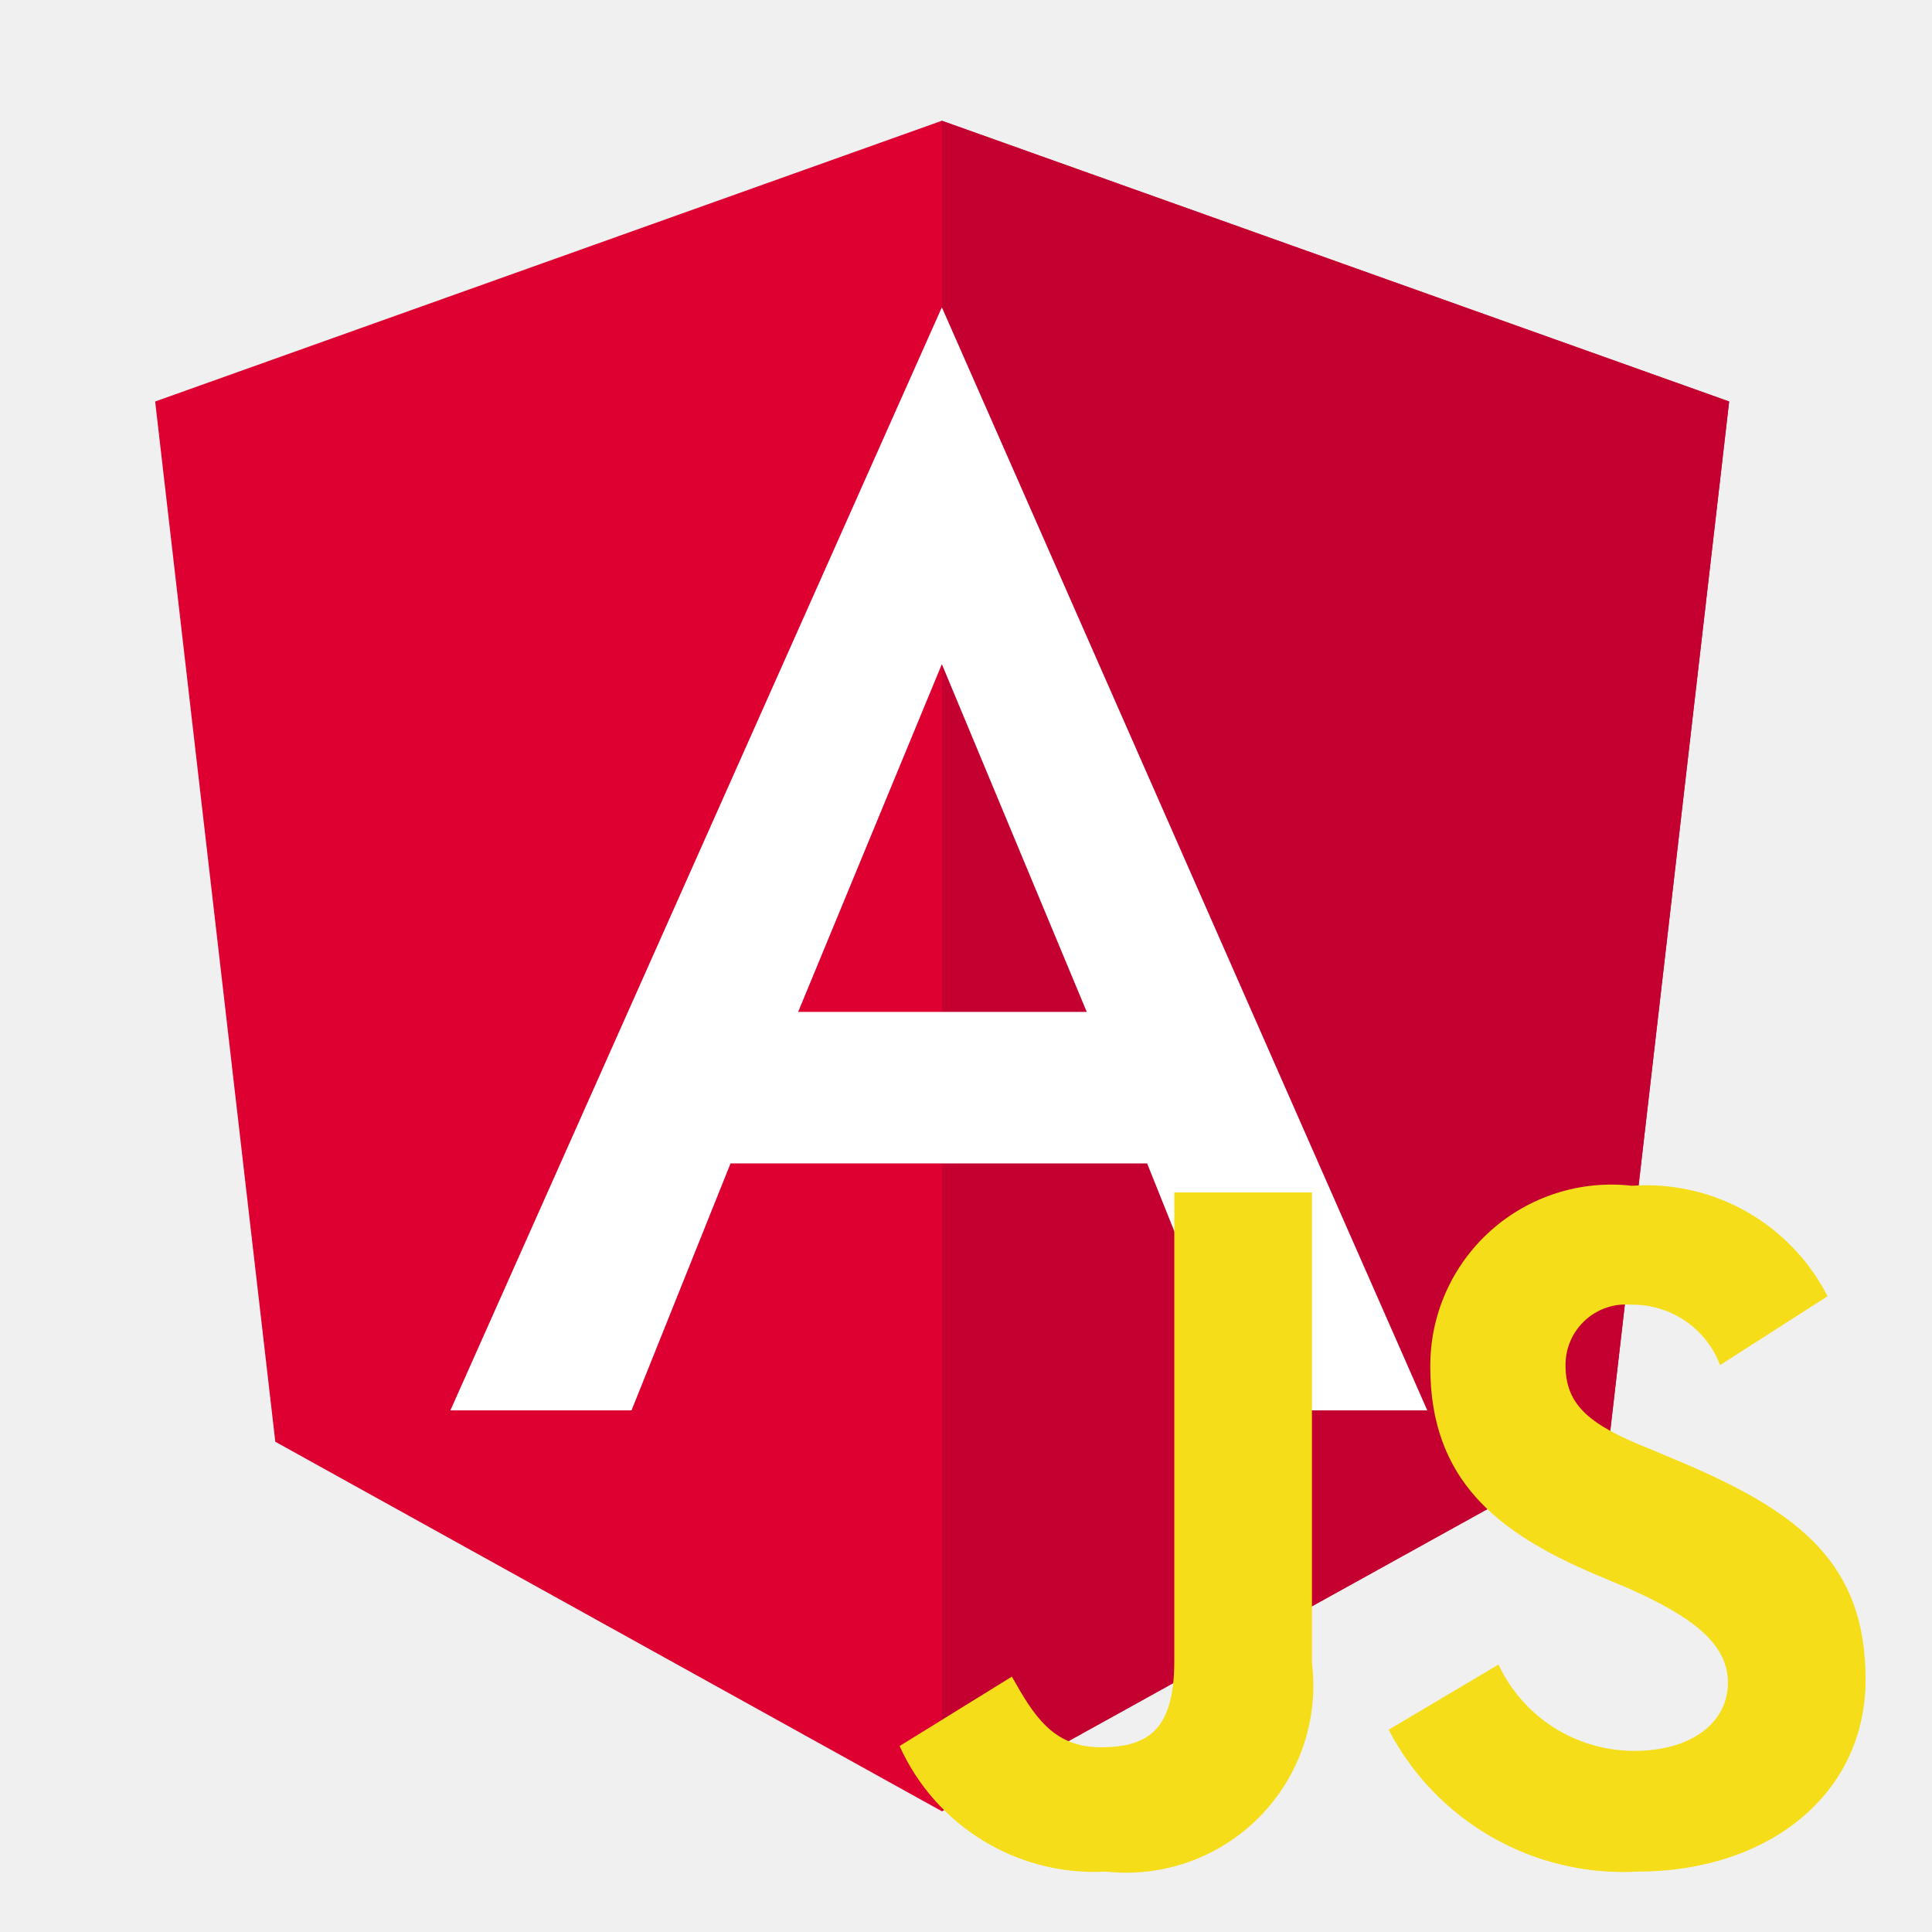
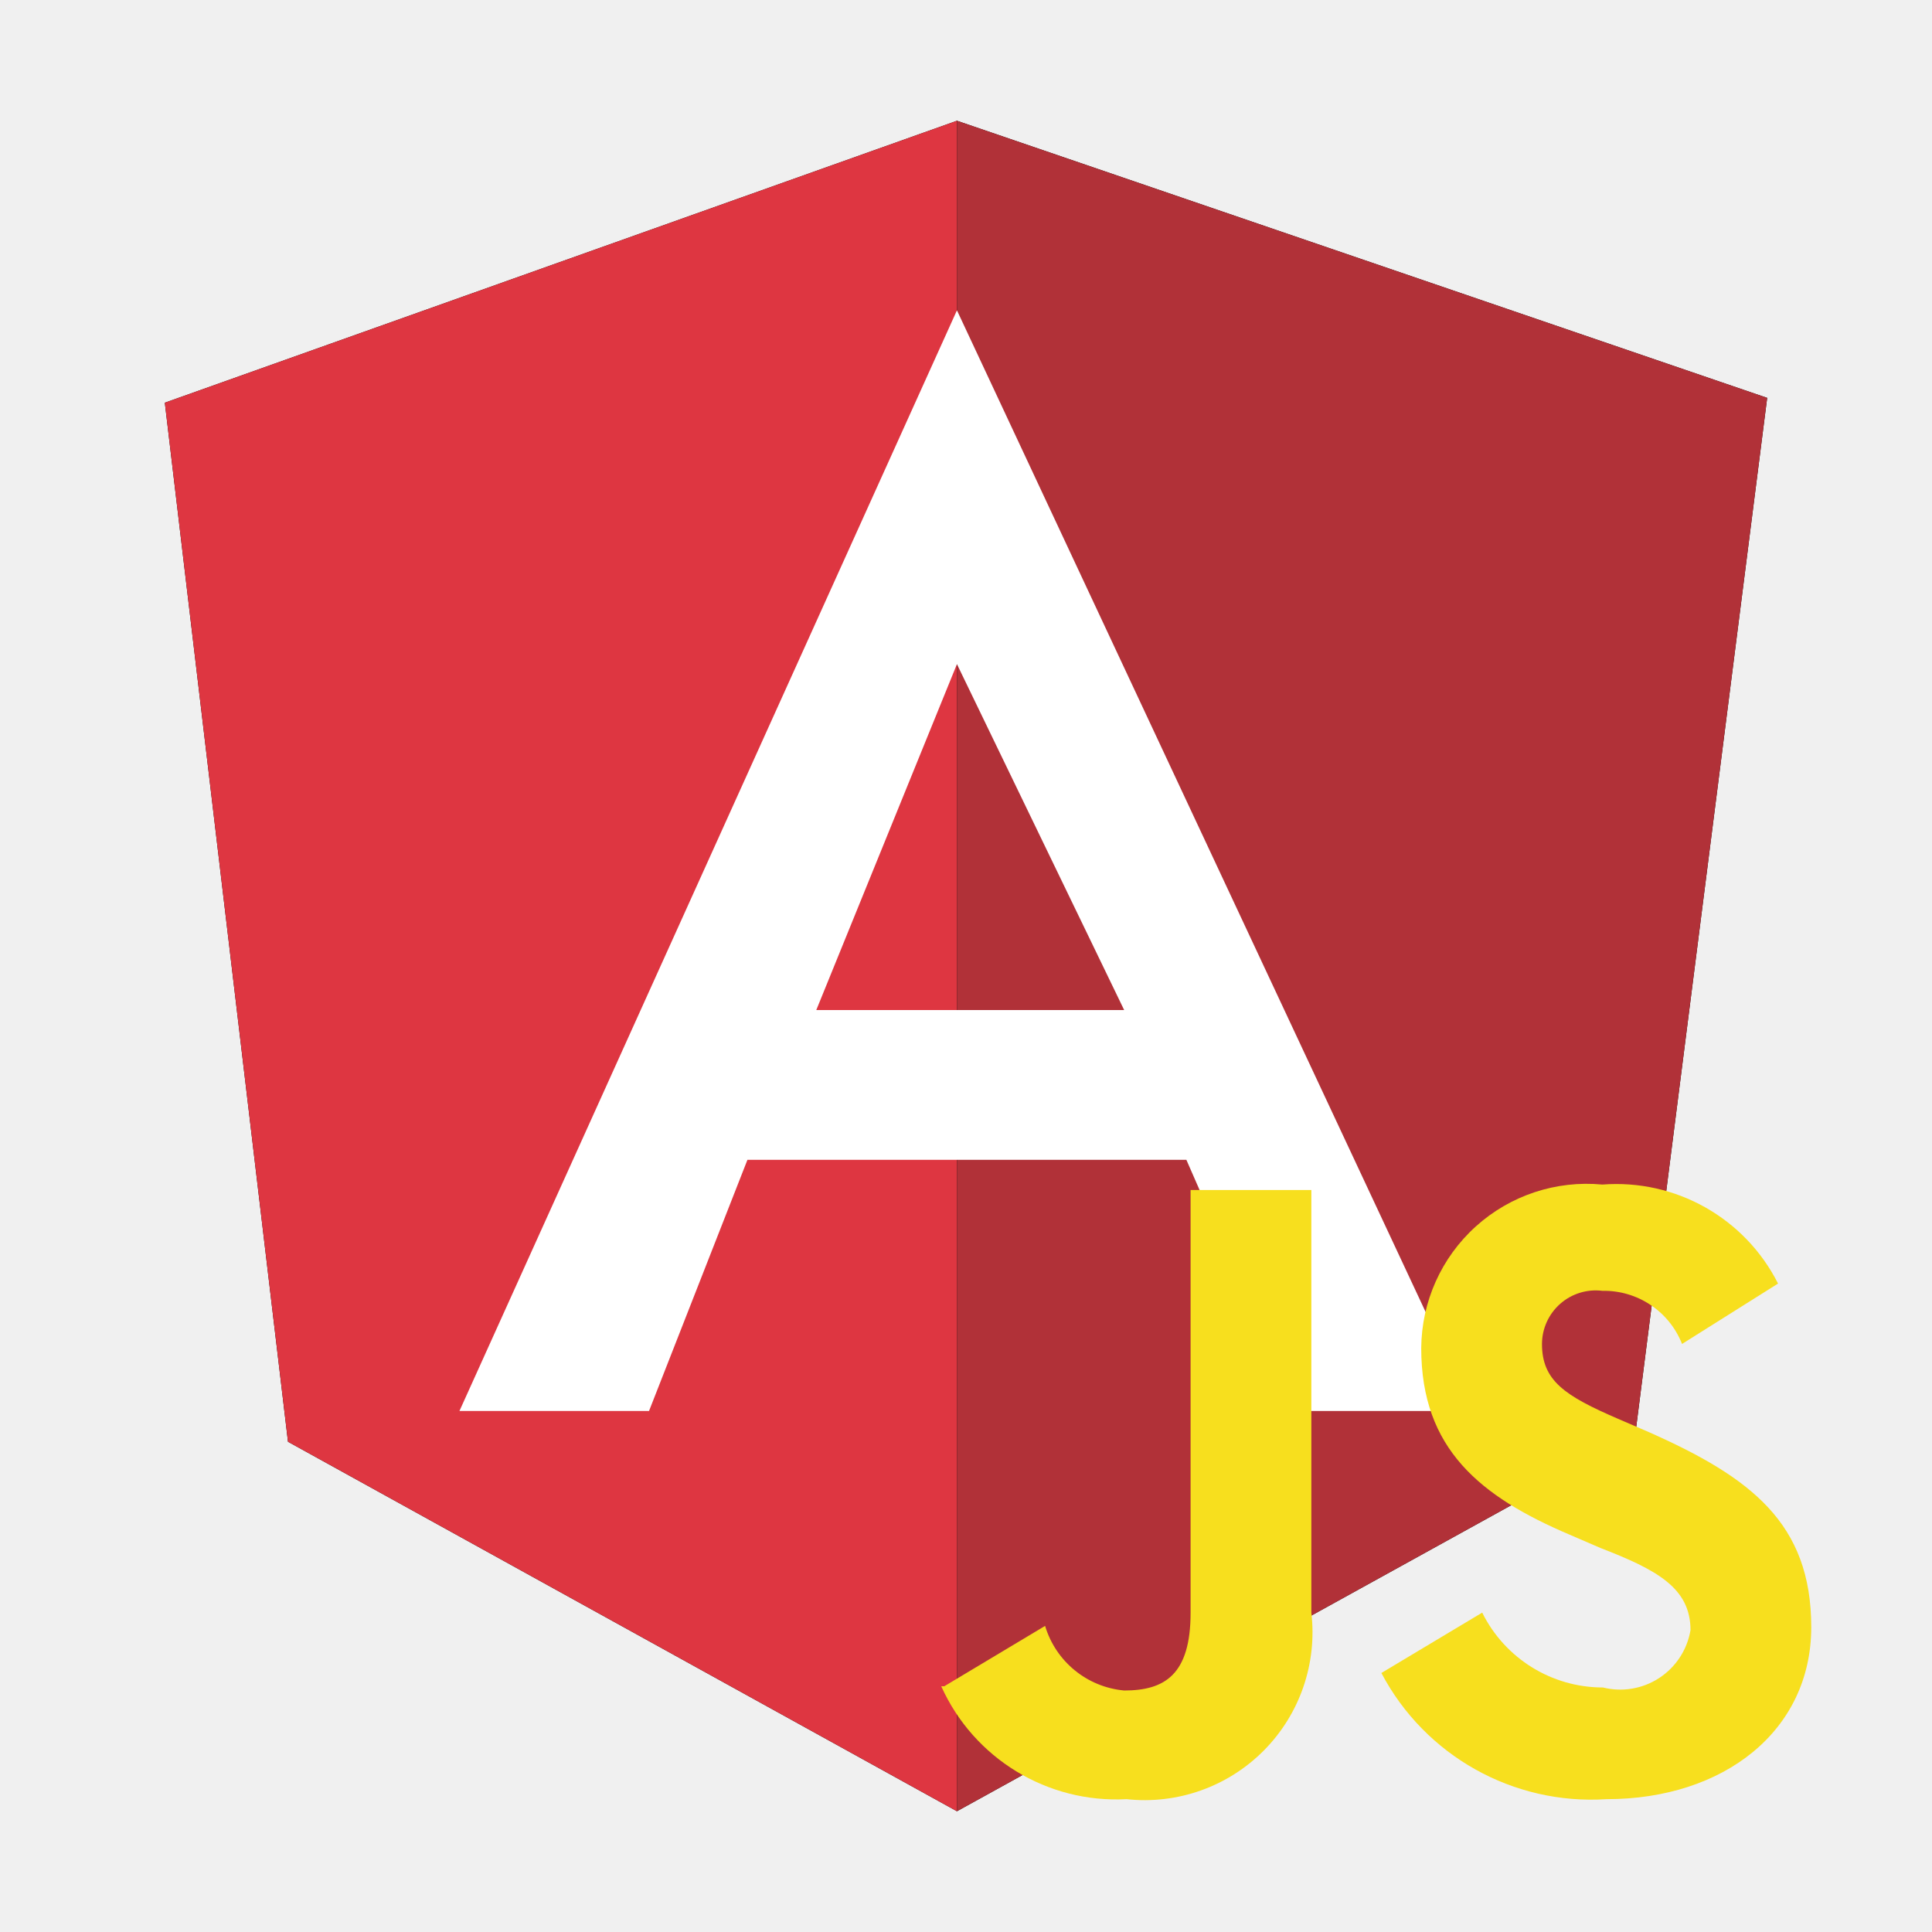
- <svg xmlns="http://www.w3.org/2000/svg" viewBox="0 0 32 32">
-   <g id="ng2_component_js">
-     <polygon points="15.6 2 15.6 2 15.6 2 2.57 6.65 4.56 23.88 15.6 30 15.6 30 15.6 30 26.65 23.88 28.64 6.65 15.6 2" style="fill:#dd0031" />
-     <polygon points="15.6 2 15.6 5.11 15.6 5.09 15.6 19.28 15.6 19.28 15.6 30 15.6 30 26.65 23.88 28.64 6.65 15.6 2" style="fill:#c3002f" />
-     <path d="M15.6,5.09,7.46,23.36h3l1.64-4.09H19l1.64,4.09h3L15.6,5.09ZM18,16.76H13.22L15.6,11Z" style="fill:#fff" />
-     <path d="M24.82,27.57A2.48,2.48,0,0,0,27.07,29c.95,0,1.55-.47,1.55-1.13S28,26.77,27,26.32l-.57-.24c-1.65-.7-2.74-1.58-2.74-3.44a3,3,0,0,1,3.34-3,3.37,3.37,0,0,1,3.24,1.83l-1.78,1.14a1.55,1.55,0,0,0-1.47-1,1,1,0,0,0-1.09,1c0,.68.42,1,1.4,1.39l.57.24c1.94.83,3,1.68,3,3.58S29.29,31,27.12,31A4.38,4.38,0,0,1,23,28.65Zm-8.06.2c.36.64.68,1.17,1.47,1.17s1.22-.29,1.22-1.43V19.75h2.28v7.79A3.1,3.1,0,0,1,18.32,31a3.54,3.54,0,0,1-3.42-2.08Z" style="fill:#f5de19" />
+ <svg xmlns="http://www.w3.org/2000/svg" id="angular" viewBox="0 0 32 32">
+   <polygon points="2.73 6.67 15.85 2 29.27 6.59 27.08 23.8 15.85 30 4.77 23.88 2.73 6.67" />
+   <path d="M2.73,6.67L15.85,2V30L4.77,23.88Z" style="fill: #de3641" />
+   <path d="M15.85,2L29.27,6.59,27.08,23.8,15.85,30V2Z" style="fill: #b13138" />
+   <path id="A" d="M15.85,5.14l8.53,18.23H21.47l-1.82-4.16H15.85V16.73h2.77L15.85,11l-2.33,5.73h2.33v2.48H12.38l-1.63,4.16H7.61Z" style="fill: #fff" />
+   <g id="official_js" data-name="official js">
+     <path d="M15.64,27.93l1.67-1A1.51,1.51,0,0,0,18.62,28c0.67,0,1.1-.26,1.1-1.29v-7h2v7a2.78,2.78,0,0,1-3.06,3.09,3.18,3.18,0,0,1-3.07-1.87" style="fill: #f7df1e" />
+     <path d="M22.88,27.71l1.67-1a2.23,2.23,0,0,0,2,1.24A1.18,1.18,0,0,0,28,27c0-.7-0.56-1-1.49-1.36l-0.51-.22c-1.48-.63-2.46-1.42-2.46-3.09a2.74,2.74,0,0,1,3-2.71,3,3,0,0,1,2.91,1.64l-1.59,1a1.39,1.39,0,0,0-1.32-.88,0.89,0.89,0,0,0-1,.88c0,0.61.38,0.86,1.26,1.24l0.51,0.22C29,24.47,30,25.23,30,26.95s-1.45,2.85-3.39,2.85a3.93,3.93,0,0,1-3.73-2.09" style="fill: #f7df1e" />
  </g>
+   <rect width="32" height="32" style="fill: #fff;opacity: 0" />
</svg>
